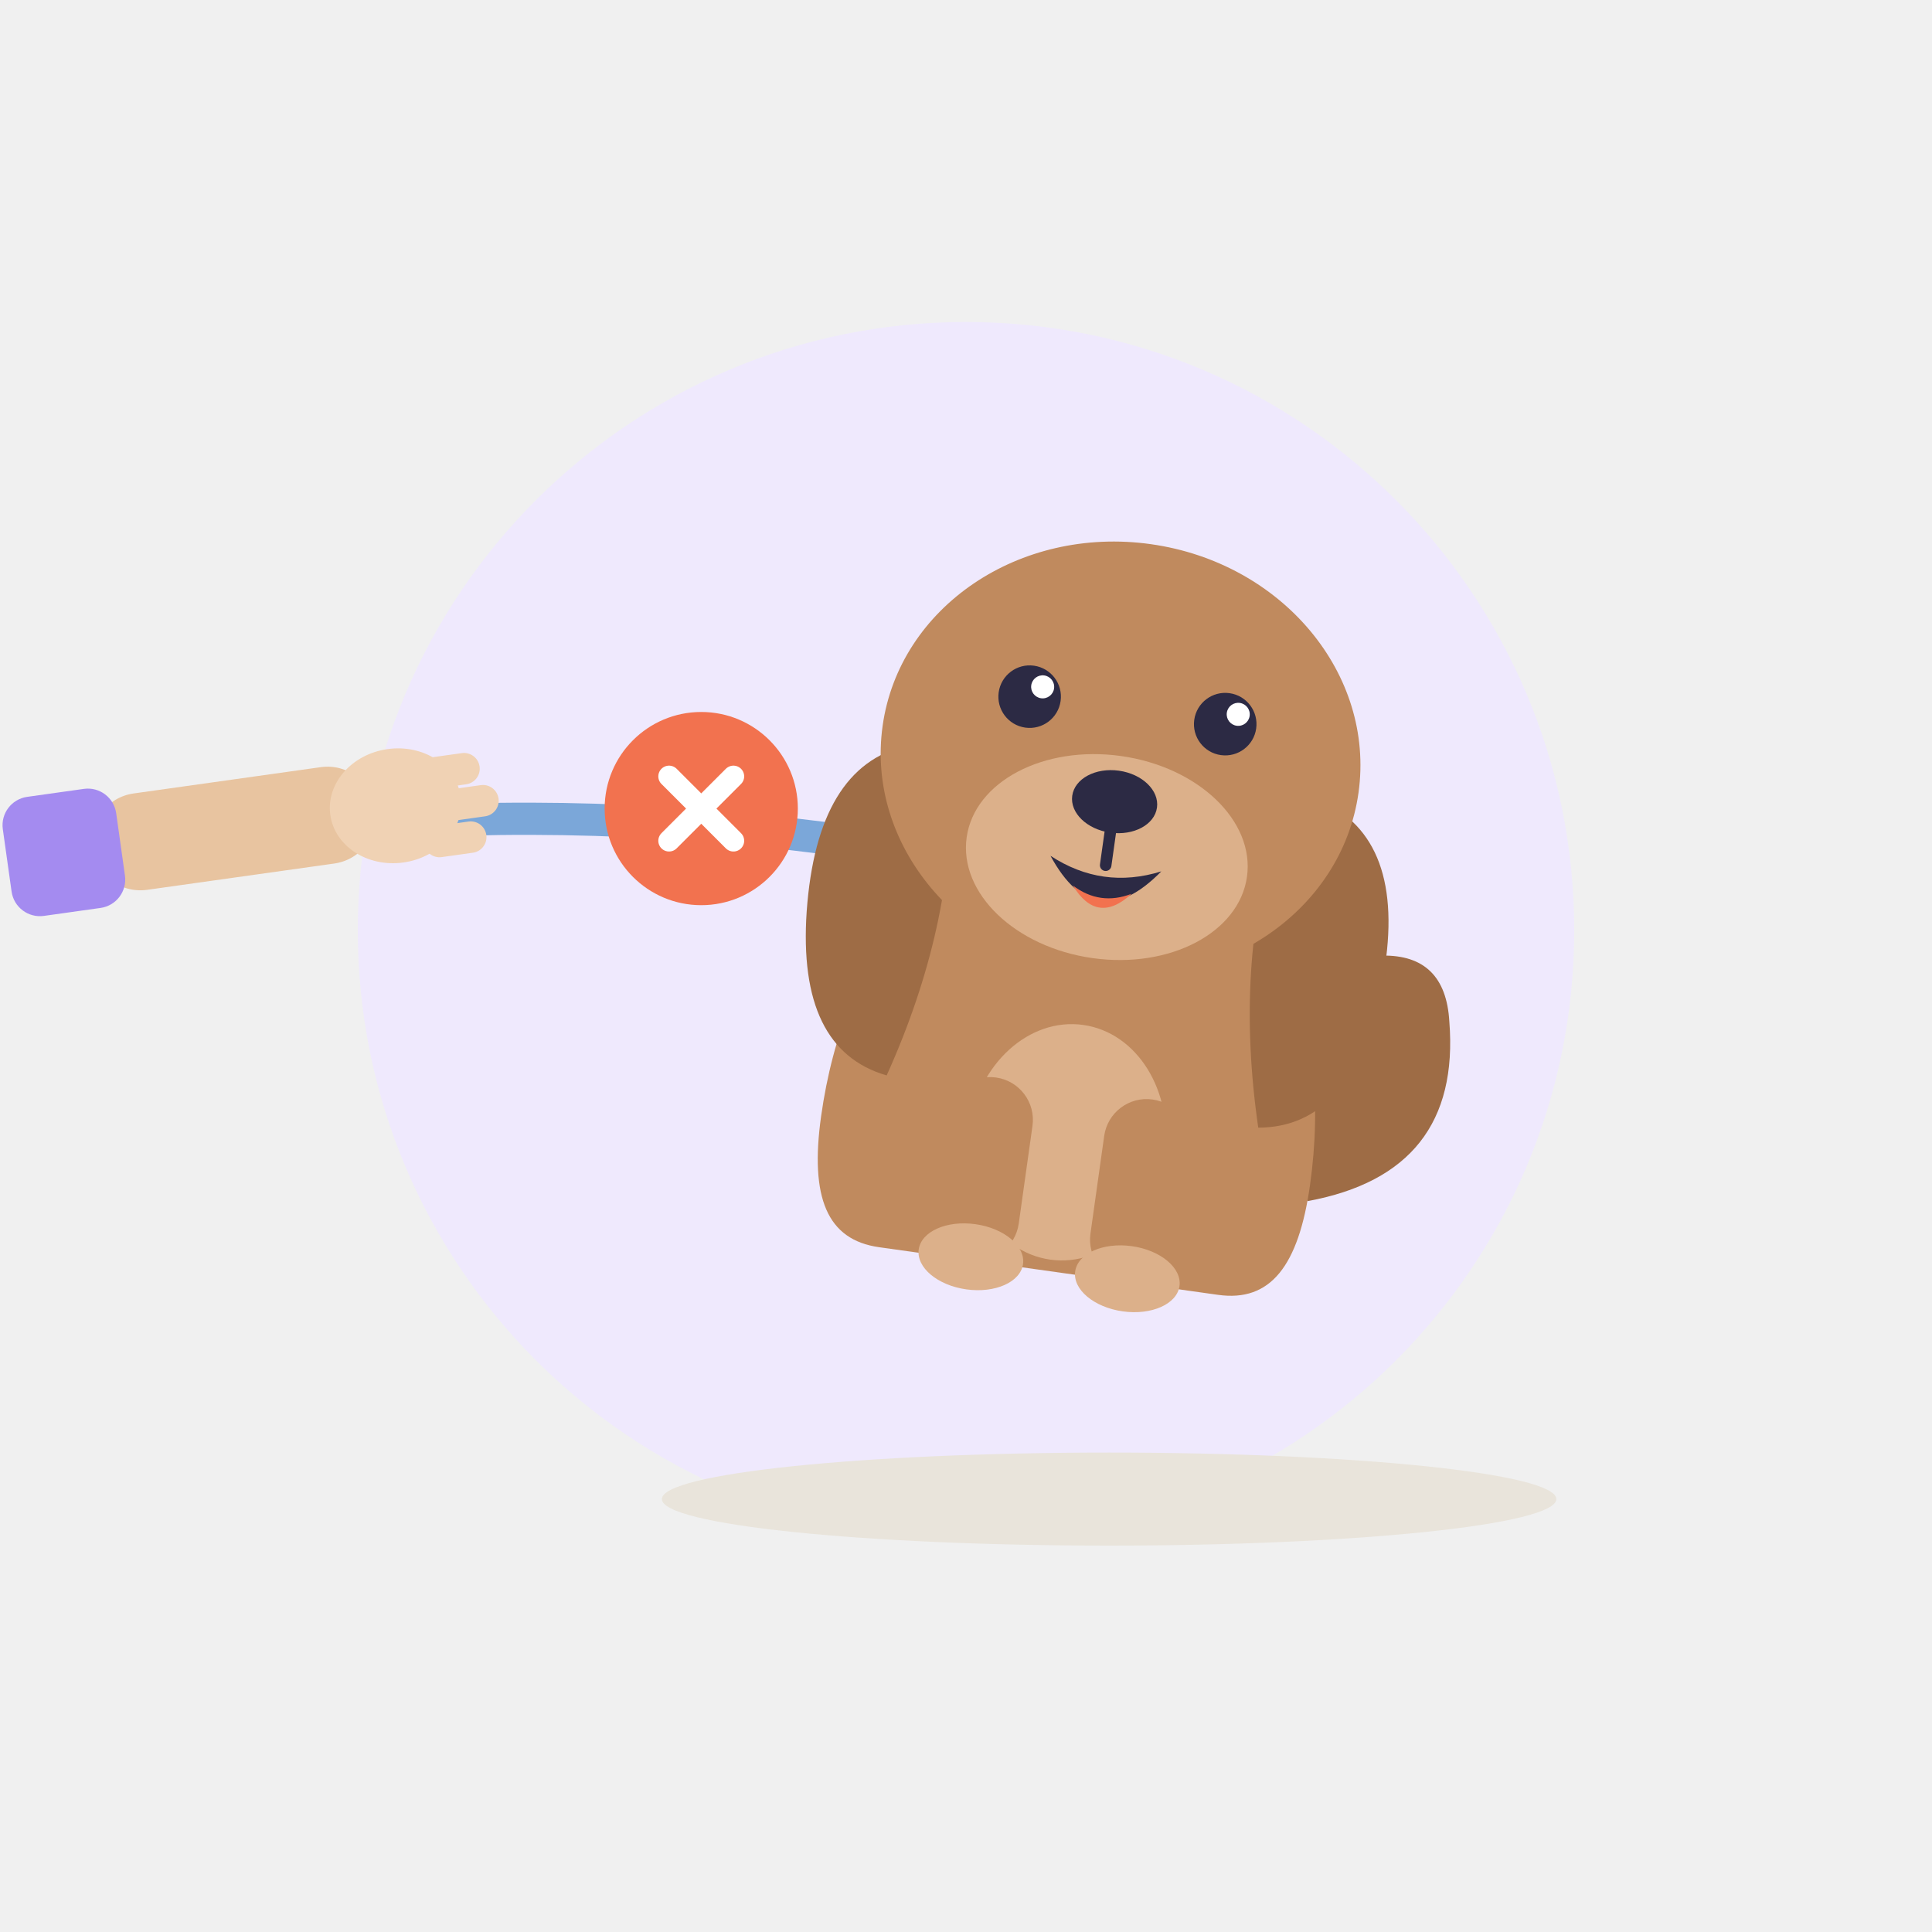
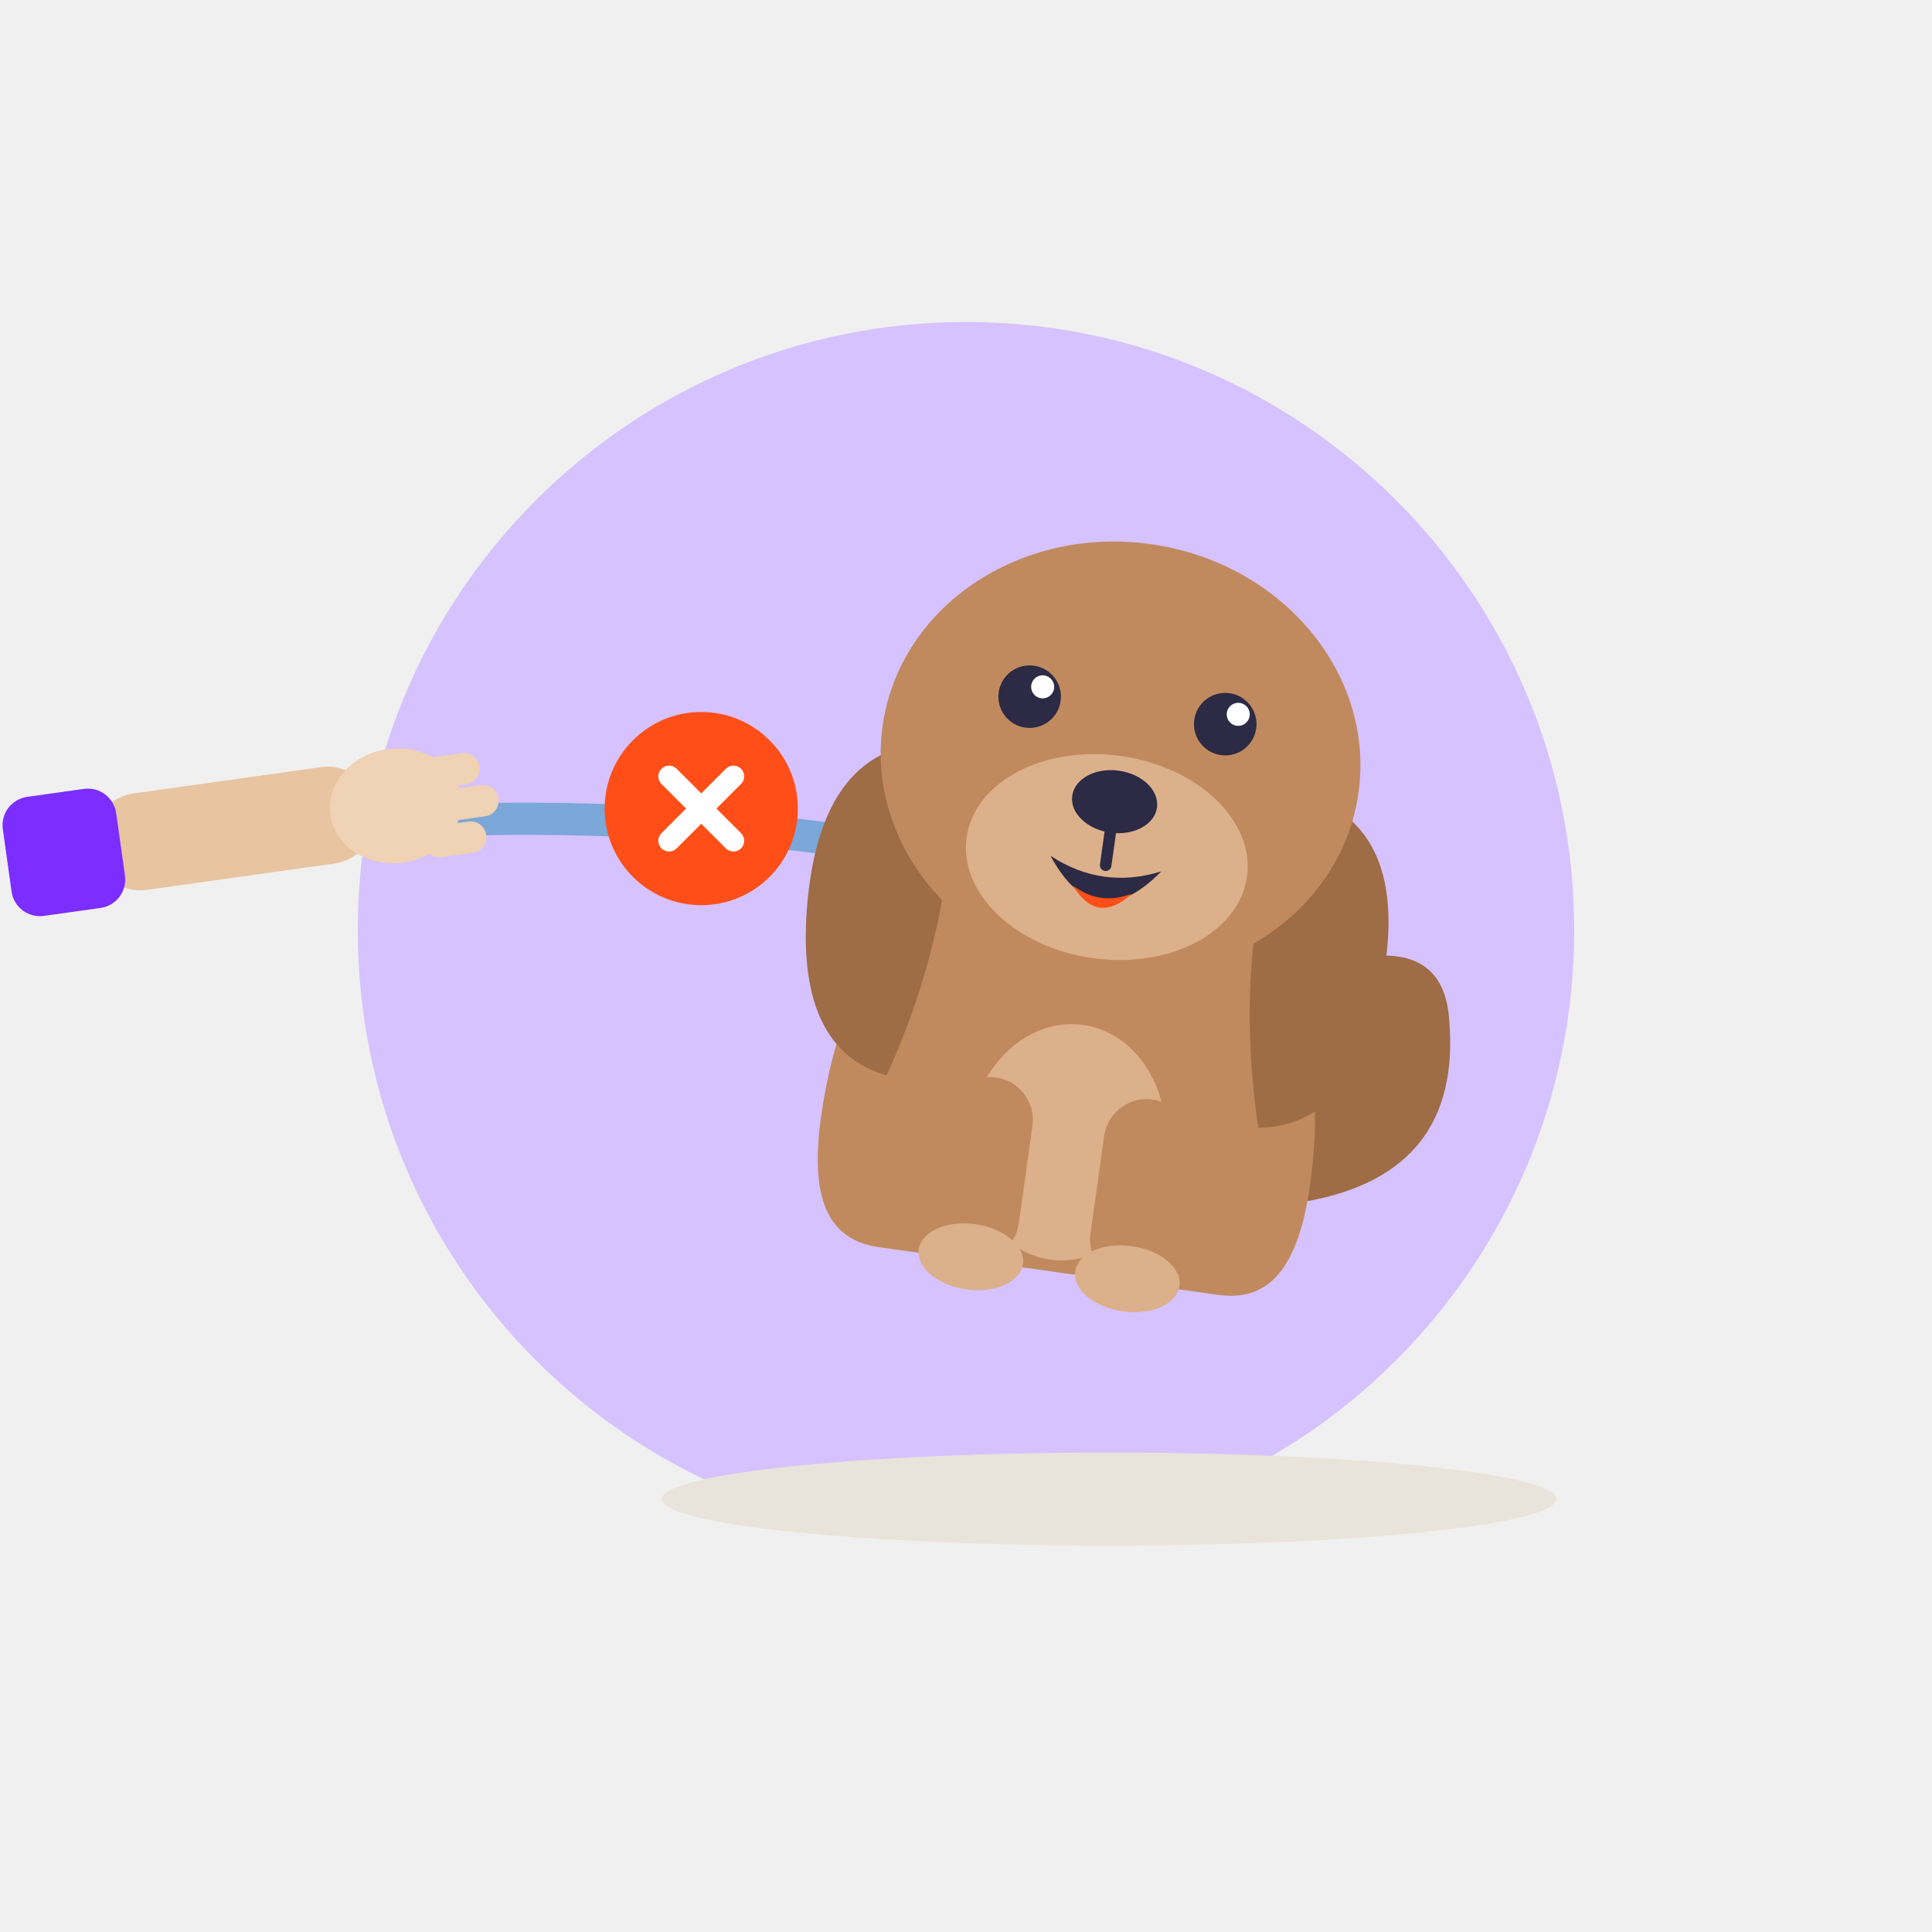
<svg xmlns="http://www.w3.org/2000/svg" viewBox="0 0 1080 1080" width="1080" height="1080">
-   <circle cx="540" cy="520" r="340" fill="#EFE9FD" />
+   <circle cx="540" cy="520" r="340" fill="#D6C2FF" />
  <path d="M120 470 Q400 430 700 520" stroke="#7BA7D9" stroke-width="18" fill="none" stroke-linecap="round" />
  <g transform="translate(620,470) scale(0.92) rotate(8)">
    <path d="M150 200 q90 -30 70 -120 q-8 -40 -46 -34 q-30 6 -22 40 q10 44 -30 62 z" fill="#9E6C45" />
    <path d="M0 0 c105 0 150 90 150 190 c0 50 -14 74 -46 74 h-208 c-32 0 -46 -24 -46 -74 c0 -100 45 -190 150 -190 z" fill="#C08A5E" />
    <ellipse cx="0" cy="185" rx="60" ry="72" fill="#DCB08A" />
    <rect x="-74" y="152" width="52" height="112" rx="26" fill="#C08A5E" />
    <rect x="22" y="152" width="52" height="112" rx="26" fill="#C08A5E" />
    <ellipse cx="-48" cy="262" rx="32" ry="20" fill="#DCB08A" />
    <ellipse cx="48" cy="262" rx="32" ry="20" fill="#DCB08A" />
    <path d="M-130 -40 q-52 20 -46 108 q6 84 62 92 q28 -96 14 -180 z" fill="#9E6C45" />
    <path d="M130 -40 q52 20 46 108 q-6 84 -62 92 q-28 -96 -14 -180 z" fill="#9E6C45" />
    <ellipse cx="0" cy="-50" rx="146" ry="132" fill="#C08A5E" />
    <ellipse cx="0" cy="10" rx="86" ry="62" fill="#DCB08A" />
    <ellipse cx="0" cy="-24" rx="26" ry="19" fill="#2C2A44" />
    <path d="M0 -5 v20" stroke="#2C2A44" stroke-width="7" stroke-linecap="round" />
    <path d="M-34 14 q34 46 68 0 q-34 16 -68 0 z" fill="#2C2A44" />
-     <path d="M-18 30 q18 22 36 0 q-18 10 -36 0 z" fill="#F2724F" />
+     <path d="M-18 30 q18 22 36 0 q-18 10 -36 0 z" fill="#FF4E17" />
    <circle cx="-60" cy="-80" r="19" fill="#2C2A44" />
    <circle cx="-53" cy="-87" r="7" fill="#FFFFFF" />
    <circle cx="60" cy="-80" r="19" fill="#2C2A44" />
    <circle cx="67" cy="-87" r="7" fill="#FFFFFF" />
  </g>
  <ellipse cx="620" cy="838" rx="250" ry="26" fill="#E9E4DB" />
  <g transform="translate(210,452) rotate(-8) scale(0.8)">
    <rect x="-200" y="-34" width="200" height="68" rx="34" fill="#E8C4A0" />
-     <rect x="-260" y="-42" width="80" height="84" rx="20" fill="#A48BF0" />
+     <rect x="-260" y="-42" width="80" height="84" rx="20" fill="#7C2DFF" />
    <ellipse cx="14" cy="0" rx="46" ry="40" fill="#F0D2B4" />
    <rect x="30" y="-30" width="46" height="22" rx="11" fill="#F0D2B4" />
    <rect x="34" y="-6" width="52" height="22" rx="11" fill="#F0D2B4" />
    <rect x="30" y="18" width="44" height="22" rx="11" fill="#F0D2B4" />
  </g>
-   <circle cx="392" cy="452" r="54" fill="#F2724F" />
+   <circle cx="392" cy="452" r="54" fill="#FF4E17" />
  <path d="M374 434 L410 470 M410 434 L374 470" stroke="#fff" stroke-width="12" stroke-linecap="round" />
</svg>
